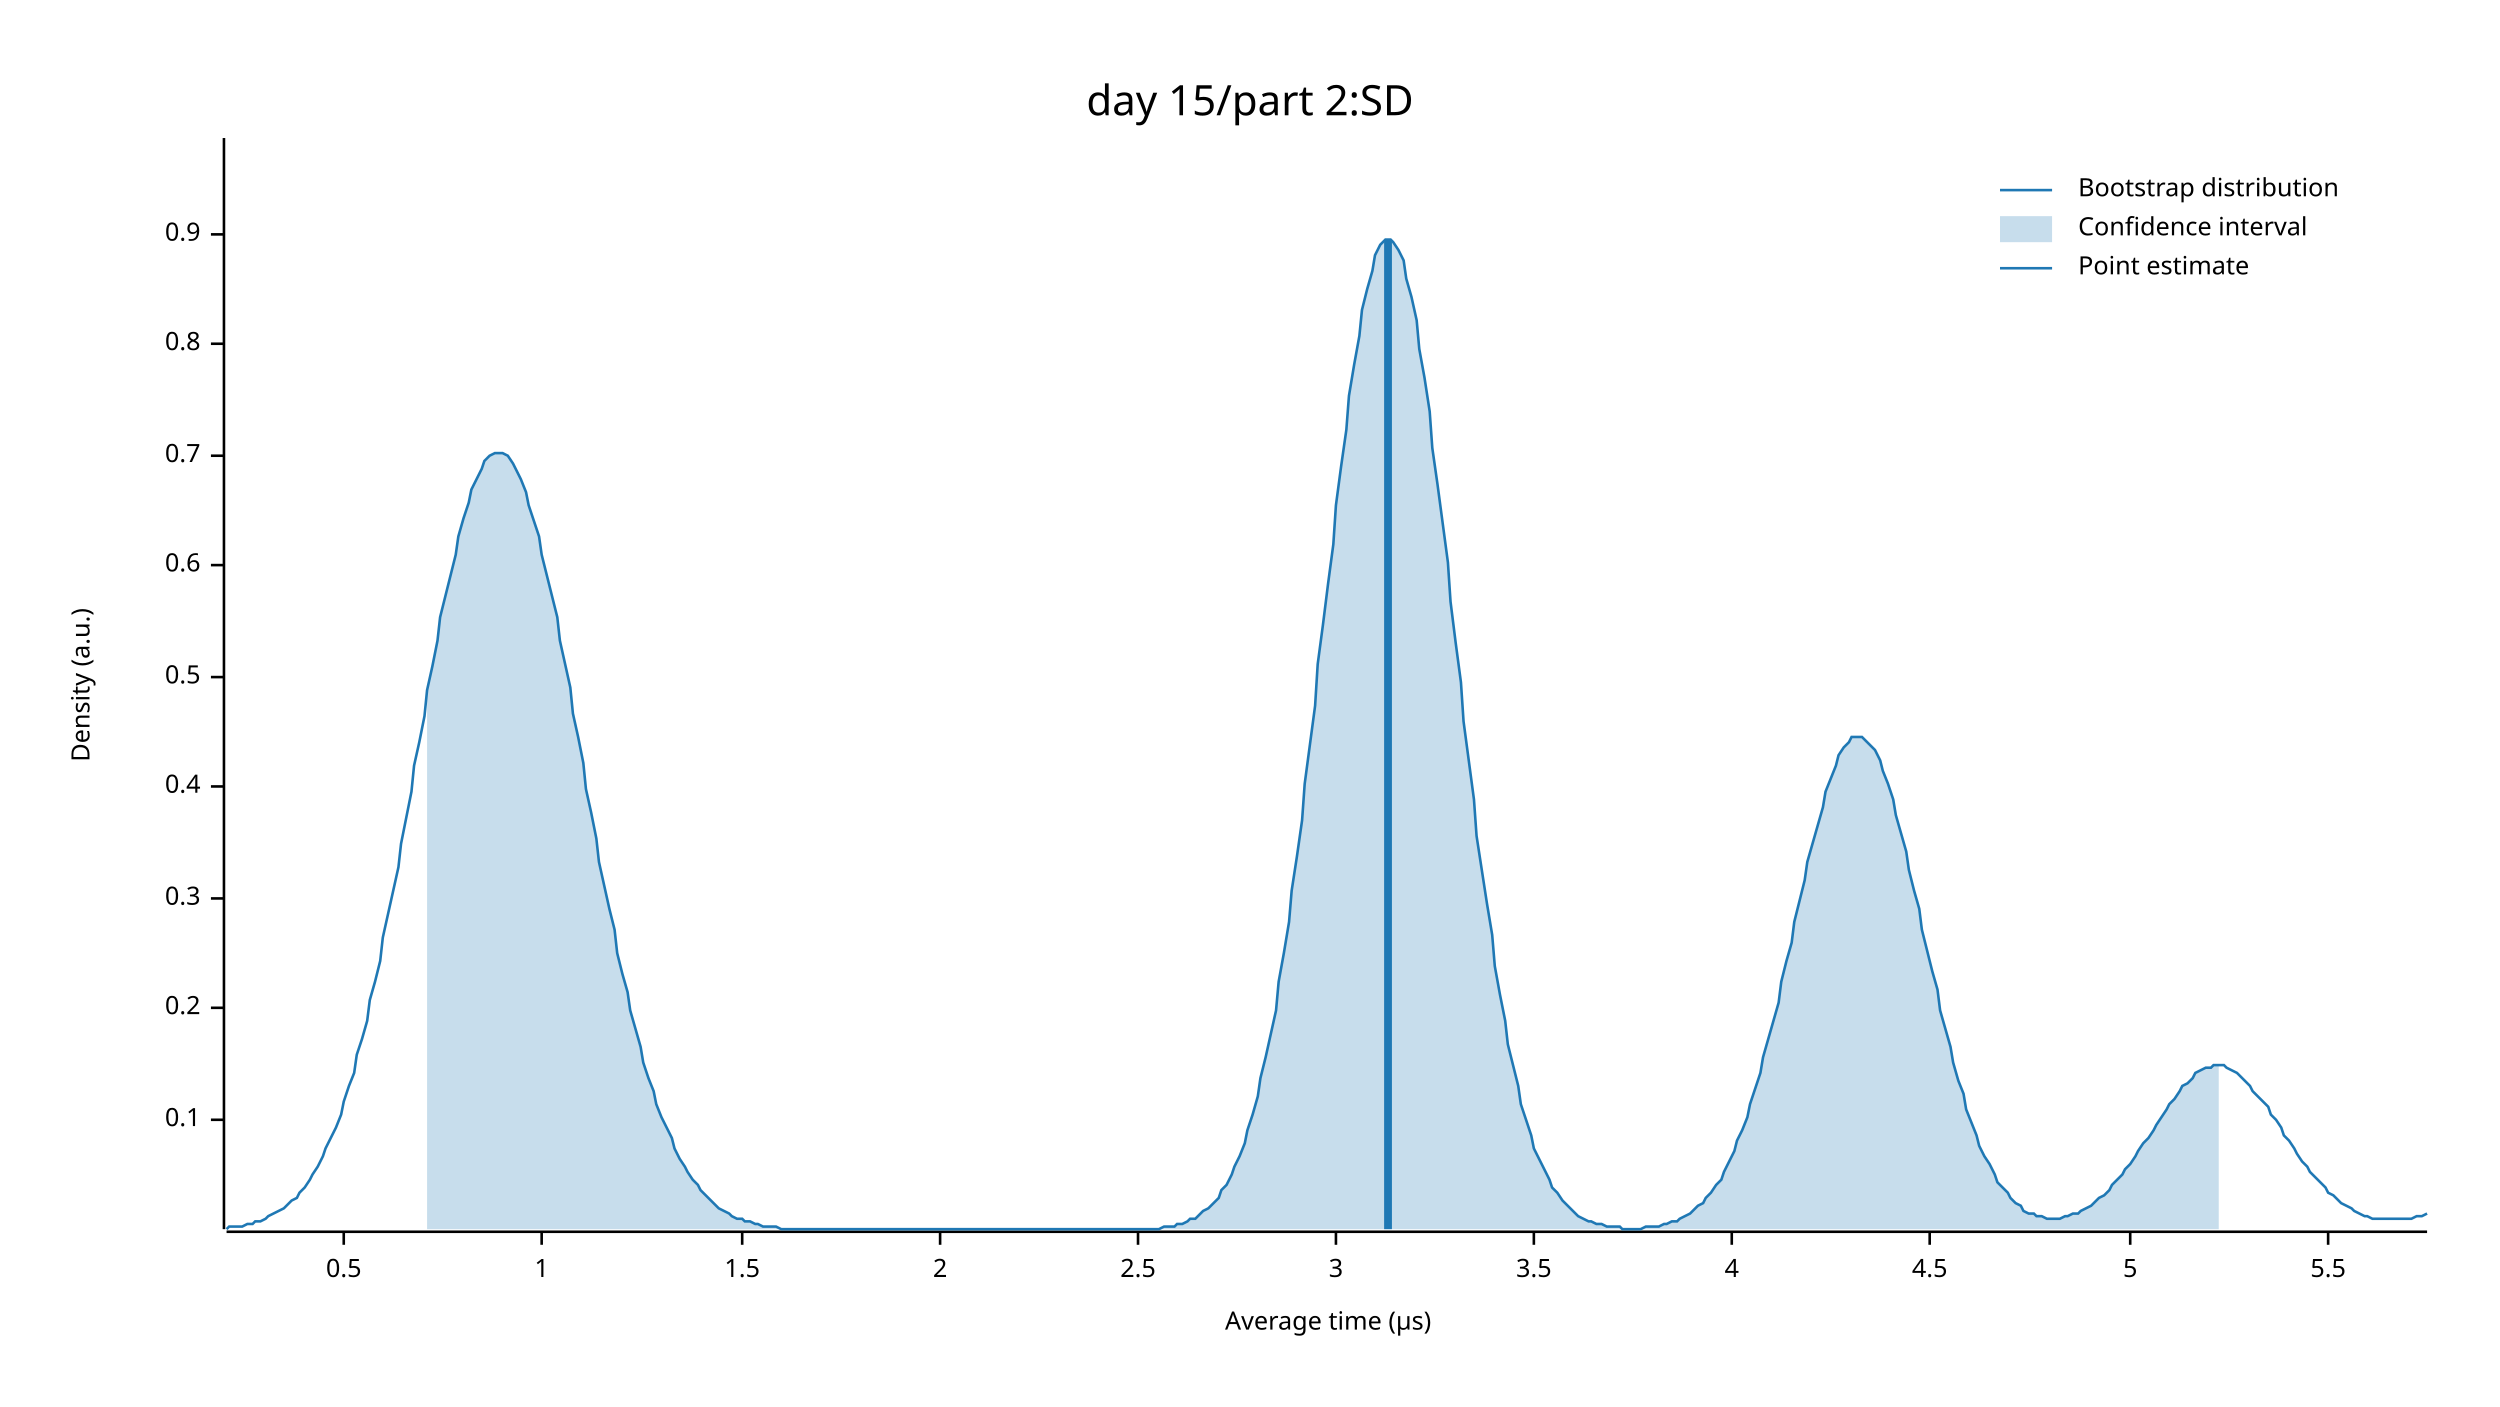
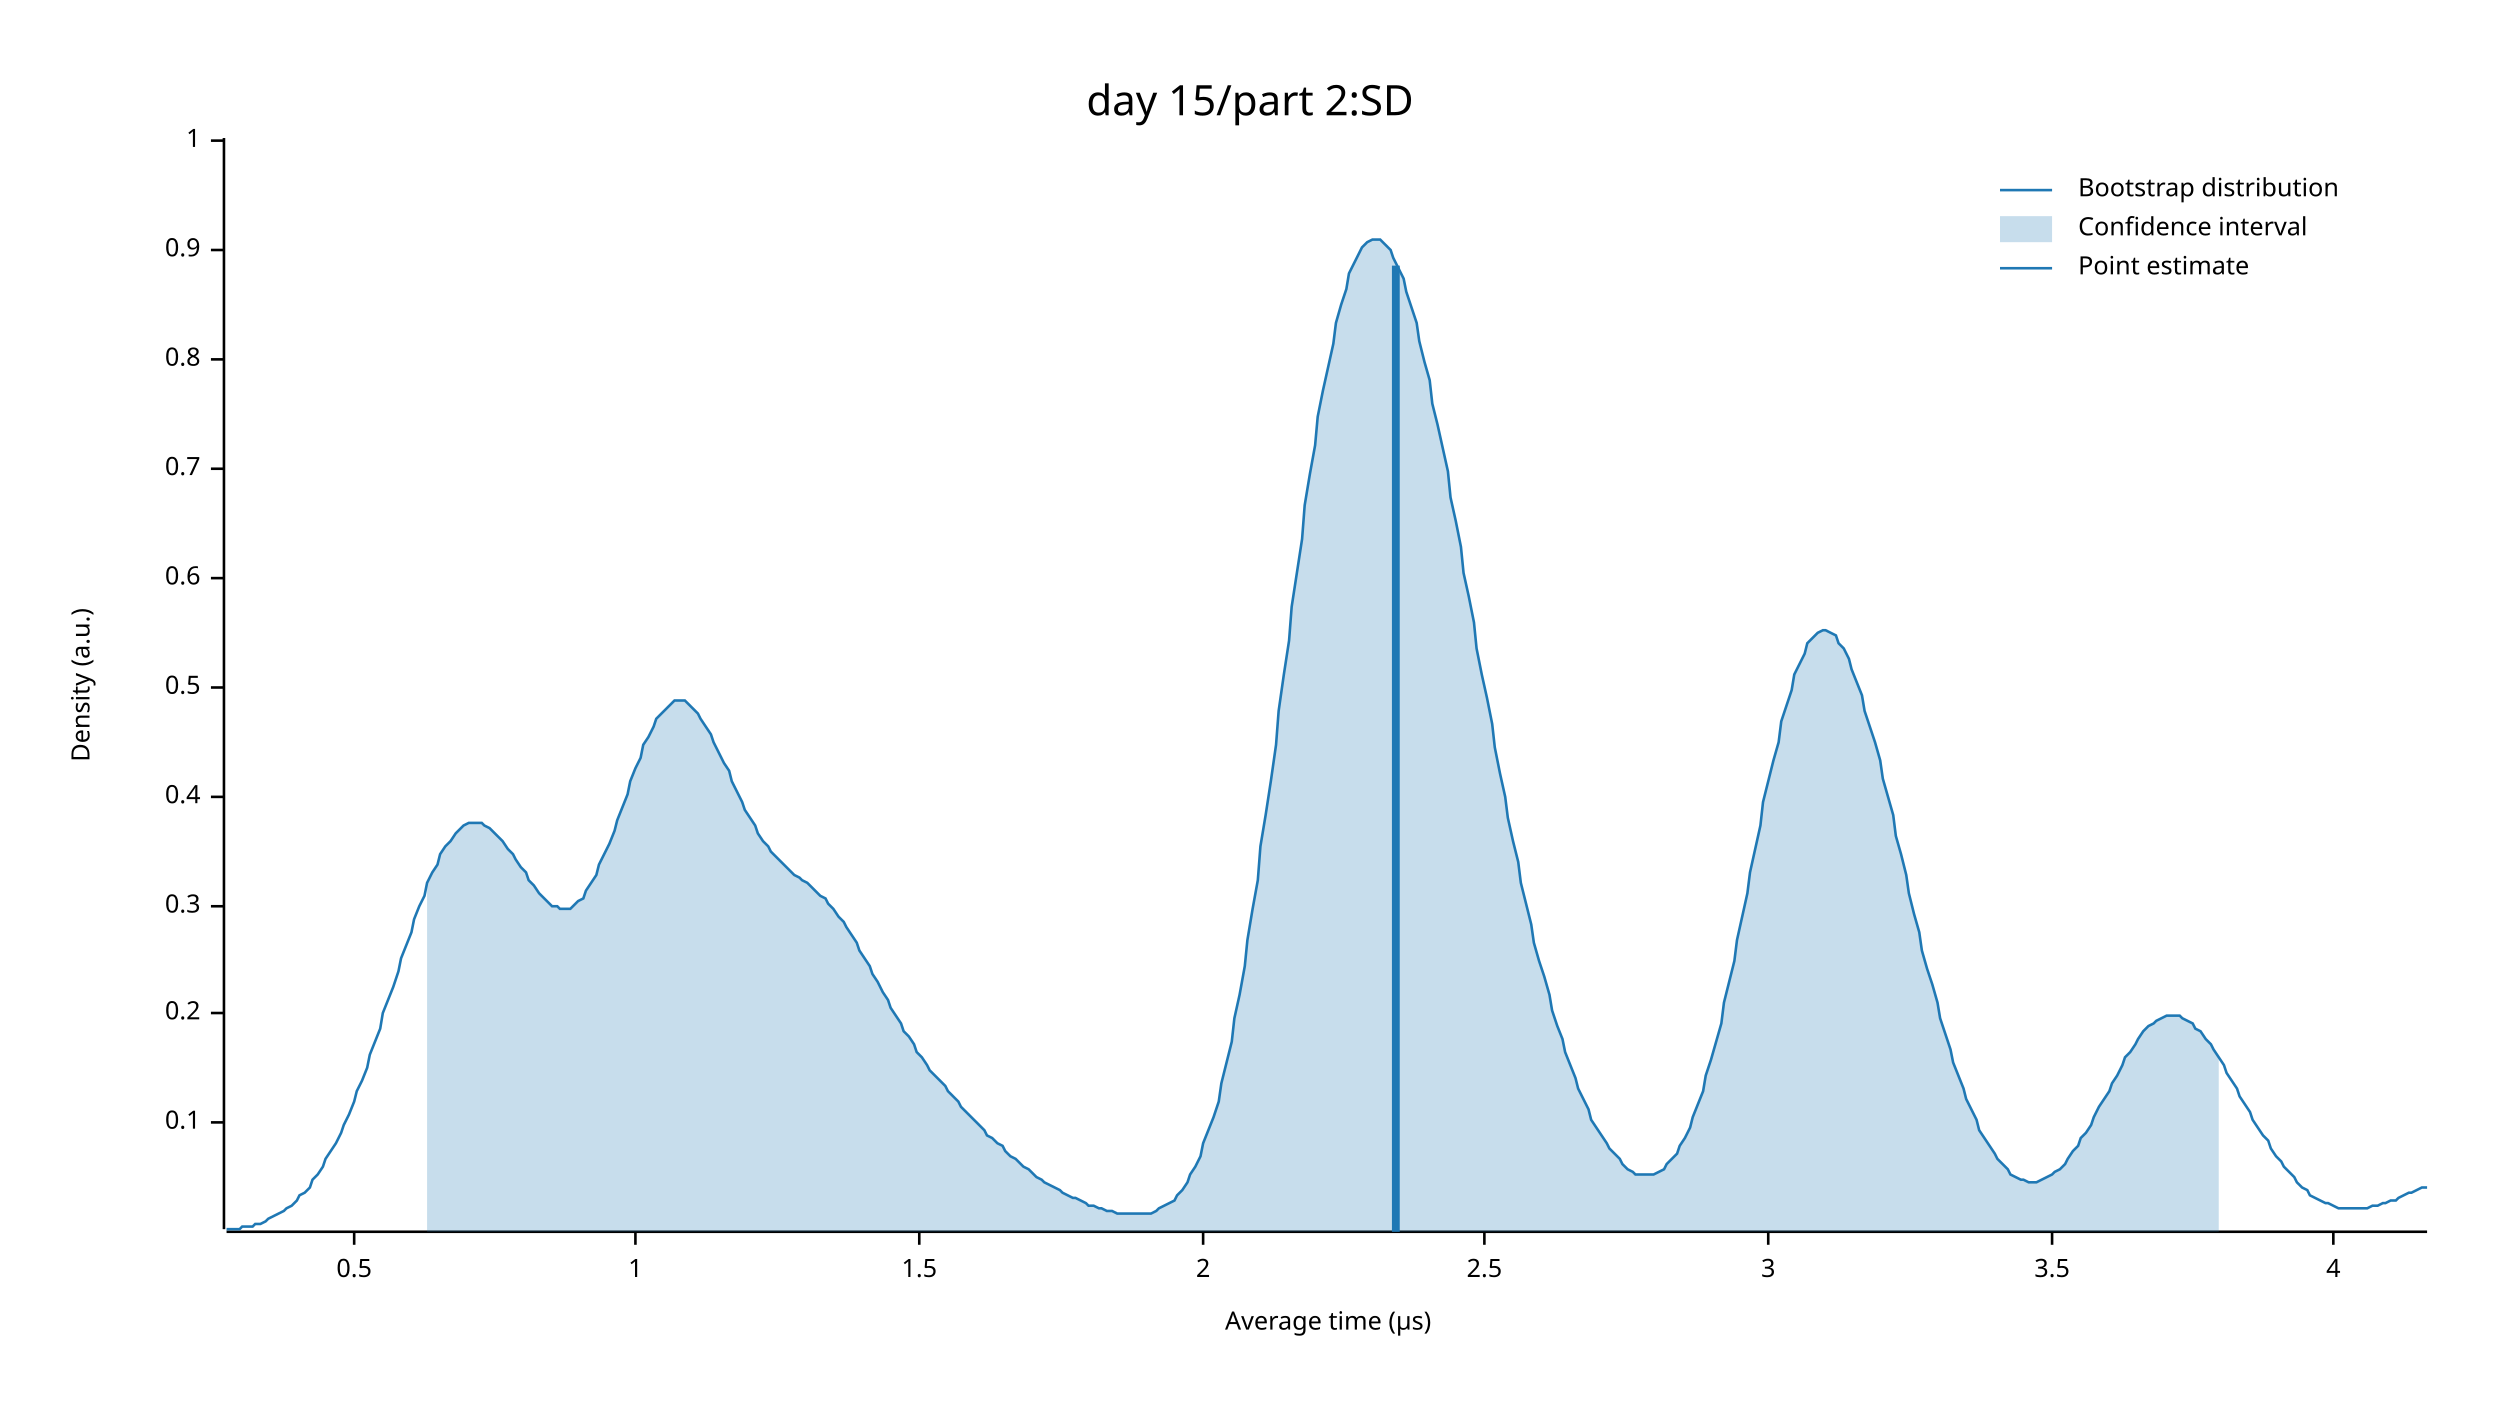
<svg xmlns="http://www.w3.org/2000/svg" width="960" height="540" viewBox="0 0 960 540">
  <text x="480" y="32" dy="0.76em" text-anchor="middle" font-family="sans-serif" font-size="16.129" opacity="1" fill="#000000">
day 15/part 2:SD
</text>
  <text x="27" y="263" dy="0.76em" text-anchor="middle" font-family="sans-serif" font-size="9.677" opacity="1" fill="#000000" transform="rotate(270, 27, 263)">
Density (a.u.)
</text>
  <text x="510" y="513" dy="-0.5ex" text-anchor="middle" font-family="sans-serif" font-size="9.677" opacity="1" fill="#000000">
Average time (µs)
</text>
  <polyline fill="none" opacity="1" stroke="#000000" stroke-width="1" points="86,53 86,472 " />
-   <text x="77" y="430" dy="0.5ex" text-anchor="end" font-family="sans-serif" font-size="9.677" opacity="1" fill="#000000">
+   <text x="77" y="431" dy="0.5ex" text-anchor="end" font-family="sans-serif" font-size="9.677" opacity="1" fill="#000000">
0.1
</text>
-   <polyline fill="none" opacity="1" stroke="#000000" stroke-width="1" points="81,430 86,430 " />
-   <text x="77" y="387" dy="0.5ex" text-anchor="end" font-family="sans-serif" font-size="9.677" opacity="1" fill="#000000">
+   <polyline fill="none" opacity="1" stroke="#000000" stroke-width="1" points="81,431 86,431 " />
+   <text x="77" y="389" dy="0.5ex" text-anchor="end" font-family="sans-serif" font-size="9.677" opacity="1" fill="#000000">
0.2
</text>
-   <polyline fill="none" opacity="1" stroke="#000000" stroke-width="1" points="81,387 86,387 " />
-   <text x="77" y="345" dy="0.5ex" text-anchor="end" font-family="sans-serif" font-size="9.677" opacity="1" fill="#000000">
+   <polyline fill="none" opacity="1" stroke="#000000" stroke-width="1" points="81,389 86,389 " />
+   <text x="77" y="348" dy="0.5ex" text-anchor="end" font-family="sans-serif" font-size="9.677" opacity="1" fill="#000000">
0.3
</text>
-   <polyline fill="none" opacity="1" stroke="#000000" stroke-width="1" points="81,345 86,345 " />
-   <text x="77" y="302" dy="0.5ex" text-anchor="end" font-family="sans-serif" font-size="9.677" opacity="1" fill="#000000">
+   <polyline fill="none" opacity="1" stroke="#000000" stroke-width="1" points="81,348 86,348 " />
+   <text x="77" y="306" dy="0.5ex" text-anchor="end" font-family="sans-serif" font-size="9.677" opacity="1" fill="#000000">
0.4
</text>
-   <polyline fill="none" opacity="1" stroke="#000000" stroke-width="1" points="81,302 86,302 " />
-   <text x="77" y="260" dy="0.5ex" text-anchor="end" font-family="sans-serif" font-size="9.677" opacity="1" fill="#000000">
+   <polyline fill="none" opacity="1" stroke="#000000" stroke-width="1" points="81,306 86,306 " />
+   <text x="77" y="264" dy="0.5ex" text-anchor="end" font-family="sans-serif" font-size="9.677" opacity="1" fill="#000000">
0.5
</text>
-   <polyline fill="none" opacity="1" stroke="#000000" stroke-width="1" points="81,260 86,260 " />
-   <text x="77" y="217" dy="0.5ex" text-anchor="end" font-family="sans-serif" font-size="9.677" opacity="1" fill="#000000">
+   <polyline fill="none" opacity="1" stroke="#000000" stroke-width="1" points="81,264 86,264 " />
+   <text x="77" y="222" dy="0.5ex" text-anchor="end" font-family="sans-serif" font-size="9.677" opacity="1" fill="#000000">
0.6
</text>
-   <polyline fill="none" opacity="1" stroke="#000000" stroke-width="1" points="81,217 86,217 " />
-   <text x="77" y="175" dy="0.5ex" text-anchor="end" font-family="sans-serif" font-size="9.677" opacity="1" fill="#000000">
+   <polyline fill="none" opacity="1" stroke="#000000" stroke-width="1" points="81,222 86,222 " />
+   <text x="77" y="180" dy="0.5ex" text-anchor="end" font-family="sans-serif" font-size="9.677" opacity="1" fill="#000000">
0.7
</text>
-   <polyline fill="none" opacity="1" stroke="#000000" stroke-width="1" points="81,175 86,175 " />
-   <text x="77" y="132" dy="0.5ex" text-anchor="end" font-family="sans-serif" font-size="9.677" opacity="1" fill="#000000">
+   <polyline fill="none" opacity="1" stroke="#000000" stroke-width="1" points="81,180 86,180 " />
+   <text x="77" y="138" dy="0.5ex" text-anchor="end" font-family="sans-serif" font-size="9.677" opacity="1" fill="#000000">
0.8
</text>
-   <polyline fill="none" opacity="1" stroke="#000000" stroke-width="1" points="81,132 86,132 " />
-   <text x="77" y="90" dy="0.5ex" text-anchor="end" font-family="sans-serif" font-size="9.677" opacity="1" fill="#000000">
+   <polyline fill="none" opacity="1" stroke="#000000" stroke-width="1" points="81,138 86,138 " />
+   <text x="77" y="96" dy="0.5ex" text-anchor="end" font-family="sans-serif" font-size="9.677" opacity="1" fill="#000000">
0.9
</text>
-   <polyline fill="none" opacity="1" stroke="#000000" stroke-width="1" points="81,90 86,90 " />
+   <polyline fill="none" opacity="1" stroke="#000000" stroke-width="1" points="81,96 86,96 " />
+   <text x="77" y="54" dy="0.5ex" text-anchor="end" font-family="sans-serif" font-size="9.677" opacity="1" fill="#000000">
+ 1
+ </text>
+   <polyline fill="none" opacity="1" stroke="#000000" stroke-width="1" points="81,54 86,54 " />
  <polyline fill="none" opacity="1" stroke="#000000" stroke-width="1" points="87,473 932,473 " />
-   <text x="132" y="483" dy="0.76em" text-anchor="middle" font-family="sans-serif" font-size="9.677" opacity="1" fill="#000000">
+   <text x="136" y="483" dy="0.76em" text-anchor="middle" font-family="sans-serif" font-size="9.677" opacity="1" fill="#000000">
0.5
</text>
-   <polyline fill="none" opacity="1" stroke="#000000" stroke-width="1" points="132,473 132,478 " />
-   <text x="208" y="483" dy="0.76em" text-anchor="middle" font-family="sans-serif" font-size="9.677" opacity="1" fill="#000000">
+   <polyline fill="none" opacity="1" stroke="#000000" stroke-width="1" points="136,473 136,478 " />
+   <text x="244" y="483" dy="0.76em" text-anchor="middle" font-family="sans-serif" font-size="9.677" opacity="1" fill="#000000">
1
</text>
-   <polyline fill="none" opacity="1" stroke="#000000" stroke-width="1" points="208,473 208,478 " />
-   <text x="285" y="483" dy="0.76em" text-anchor="middle" font-family="sans-serif" font-size="9.677" opacity="1" fill="#000000">
+   <polyline fill="none" opacity="1" stroke="#000000" stroke-width="1" points="244,473 244,478 " />
+   <text x="353" y="483" dy="0.76em" text-anchor="middle" font-family="sans-serif" font-size="9.677" opacity="1" fill="#000000">
1.5
</text>
-   <polyline fill="none" opacity="1" stroke="#000000" stroke-width="1" points="285,473 285,478 " />
-   <text x="361" y="483" dy="0.76em" text-anchor="middle" font-family="sans-serif" font-size="9.677" opacity="1" fill="#000000">
+   <polyline fill="none" opacity="1" stroke="#000000" stroke-width="1" points="353,473 353,478 " />
+   <text x="462" y="483" dy="0.76em" text-anchor="middle" font-family="sans-serif" font-size="9.677" opacity="1" fill="#000000">
2
</text>
-   <polyline fill="none" opacity="1" stroke="#000000" stroke-width="1" points="361,473 361,478 " />
-   <text x="437" y="483" dy="0.76em" text-anchor="middle" font-family="sans-serif" font-size="9.677" opacity="1" fill="#000000">
+   <polyline fill="none" opacity="1" stroke="#000000" stroke-width="1" points="462,473 462,478 " />
+   <text x="570" y="483" dy="0.76em" text-anchor="middle" font-family="sans-serif" font-size="9.677" opacity="1" fill="#000000">
2.5
</text>
-   <polyline fill="none" opacity="1" stroke="#000000" stroke-width="1" points="437,473 437,478 " />
-   <text x="513" y="483" dy="0.76em" text-anchor="middle" font-family="sans-serif" font-size="9.677" opacity="1" fill="#000000">
+   <polyline fill="none" opacity="1" stroke="#000000" stroke-width="1" points="570,473 570,478 " />
+   <text x="679" y="483" dy="0.76em" text-anchor="middle" font-family="sans-serif" font-size="9.677" opacity="1" fill="#000000">
3
</text>
-   <polyline fill="none" opacity="1" stroke="#000000" stroke-width="1" points="513,473 513,478 " />
-   <text x="589" y="483" dy="0.76em" text-anchor="middle" font-family="sans-serif" font-size="9.677" opacity="1" fill="#000000">
+   <polyline fill="none" opacity="1" stroke="#000000" stroke-width="1" points="679,473 679,478 " />
+   <text x="788" y="483" dy="0.76em" text-anchor="middle" font-family="sans-serif" font-size="9.677" opacity="1" fill="#000000">
3.5
</text>
-   <polyline fill="none" opacity="1" stroke="#000000" stroke-width="1" points="589,473 589,478 " />
-   <text x="665" y="483" dy="0.76em" text-anchor="middle" font-family="sans-serif" font-size="9.677" opacity="1" fill="#000000">
+   <polyline fill="none" opacity="1" stroke="#000000" stroke-width="1" points="788,473 788,478 " />
+   <text x="896" y="483" dy="0.76em" text-anchor="middle" font-family="sans-serif" font-size="9.677" opacity="1" fill="#000000">
4
</text>
-   <polyline fill="none" opacity="1" stroke="#000000" stroke-width="1" points="665,473 665,478 " />
-   <text x="741" y="483" dy="0.76em" text-anchor="middle" font-family="sans-serif" font-size="9.677" opacity="1" fill="#000000">
- 4.5
- </text>
-   <polyline fill="none" opacity="1" stroke="#000000" stroke-width="1" points="741,473 741,478 " />
-   <text x="818" y="483" dy="0.76em" text-anchor="middle" font-family="sans-serif" font-size="9.677" opacity="1" fill="#000000">
- 5
- </text>
-   <polyline fill="none" opacity="1" stroke="#000000" stroke-width="1" points="818,473 818,478 " />
-   <text x="894" y="483" dy="0.76em" text-anchor="middle" font-family="sans-serif" font-size="9.677" opacity="1" fill="#000000">
- 5.5
- </text>
-   <polyline fill="none" opacity="1" stroke="#000000" stroke-width="1" points="894,473 894,478 " />
-   <polyline fill="none" opacity="1" stroke="#1F78B4" stroke-width="1" points="87,472 88,471 90,471 92,471 93,471 95,470 97,470 98,469 100,469 102,468 103,467 105,466 107,465 109,464 110,463 112,461 114,460 115,458 117,456 119,453 120,451 122,448 124,444 125,441 127,437 129,433 131,428 132,423 134,417 136,412 137,405 139,399 141,392 142,384 144,377 146,369 147,360 149,351 151,342 153,333 154,324 156,314 158,304 159,294 161,285 163,275 164,265 166,256 168,246 169,237 171,229 173,221 175,213 176,206 178,199 180,193 181,188 183,184 185,180 186,177 188,175 190,174 191,174 193,174 195,175 197,178 198,180 200,184 202,189 203,194 205,200 207,206 208,213 210,221 212,229 214,237 215,246 217,255 219,264 220,274 222,283 224,293 225,303 227,312 229,322 230,331 232,340 234,349 236,357 237,366 239,374 241,381 242,388 244,395 246,402 247,408 249,414 251,419 252,424 254,429 256,433 258,437 259,441 261,445 263,448 264,450 266,453 268,455 269,457 271,459 273,461 274,462 276,464 278,465 280,466 281,467 283,468 285,468 286,469 288,469 290,470 291,470 293,471 295,471 296,471 298,471 300,472 302,472 303,472 305,472 307,472 308,472 310,472 312,472 313,472 315,472 317,472 318,472 320,472 322,472 324,472 325,472 327,472 329,472 330,472 332,472 334,472 335,472 337,472 339,472 341,472 342,472 344,472 346,472 347,472 349,472 351,472 352,472 354,472 356,472 357,472 359,472 361,472 363,472 364,472 366,472 368,472 369,472 371,472 373,472 374,472 376,472 378,472 379,472 381,472 383,472 385,472 386,472 388,472 390,472 391,472 393,472 395,472 396,472 398,472 400,472 401,472 403,472 405,472 407,472 408,472 410,472 412,472 413,472 415,472 417,472 418,472 420,472 422,472 423,472 425,472 427,472 429,472 430,472 432,472 434,472 435,472 437,472 439,472 440,472 442,472 444,472 445,472 447,471 449,471 451,471 452,470 454,470 456,469 457,468 459,468 461,466 462,465 464,464 466,462 468,460 469,457 471,455 473,451 474,448 476,444 478,439 479,434 481,428 483,421 484,414 486,406 488,397 490,388 491,377 493,366 495,354 496,342 498,329 500,315 501,301 503,286 505,271 506,255 508,240 510,224 512,209 513,194 515,179 517,165 518,152 520,140 522,129 523,119 525,111 527,104 528,98 530,94 532,92 534,92 535,93 537,96 539,100 540,107 542,114 544,123 545,134 547,145 549,158 550,172 552,186 554,201 556,216 557,231 559,247 561,262 562,277 564,292 566,307 567,321 569,334 571,347 573,359 574,371 576,382 578,392 579,401 581,409 583,417 584,424 586,430 588,436 589,441 591,445 593,449 595,453 596,456 598,458 600,461 601,462 603,464 605,466 606,467 608,468 610,469 611,469 613,470 615,470 617,471 618,471 620,471 622,471 623,472 625,472 627,472 628,472 630,472 632,471 633,471 635,471 637,471 639,470 640,470 642,469 644,469 645,468 647,467 649,466 650,465 652,463 654,462 655,460 657,458 659,455 661,453 662,450 664,446 666,442 667,438 669,434 671,429 672,424 674,418 676,412 677,406 679,399 681,392 683,385 684,377 686,369 688,362 689,354 691,346 693,338 694,331 696,324 698,317 700,310 701,304 703,299 705,294 706,290 708,287 710,285 711,283 713,283 715,283 716,284 718,286 720,288 722,292 723,296 725,301 727,307 728,313 730,320 732,327 733,334 735,342 737,349 738,357 740,365 742,373 744,380 745,388 747,395 749,402 750,408 752,415 754,420 755,426 757,431 759,436 760,440 762,444 764,447 766,451 767,454 769,456 771,458 772,460 774,462 776,463 777,465 779,466 781,466 782,467 784,467 786,468 788,468 789,468 791,468 793,467 794,467 796,466 798,466 799,465 801,464 803,463 804,462 806,460 808,459 810,457 811,455 813,453 815,451 816,449 818,447 820,444 821,442 823,439 825,437 827,434 828,432 830,429 832,426 833,424 835,422 837,419 838,417 840,416 842,414 843,412 845,411 847,410 849,410 850,409 852,409 854,409 855,410 857,411 859,412 860,413 862,415 864,417 865,419 867,421 869,423 871,425 872,428 874,430 876,433 877,436 879,438 881,441 882,443 884,446 886,448 887,450 889,452 891,454 893,456 894,458 896,459 898,461 899,462 901,463 903,464 904,465 906,466 908,467 909,467 911,468 913,468 915,468 916,468 918,468 920,468 921,468 923,468 925,468 926,468 928,467 930,467 932,466 " />
-   <polygon opacity="0.25" fill="#1F78B4" points="164,265 166,256 168,246 169,237 171,229 173,221 175,213 176,206 178,199 180,193 181,188 183,184 185,180 186,177 188,175 190,174 191,174 193,174 195,175 197,178 198,180 200,184 202,189 203,194 205,200 207,206 208,213 210,221 212,229 214,237 215,246 217,255 219,264 220,274 222,283 224,293 225,303 227,312 229,322 230,331 232,340 234,349 236,357 237,366 239,374 241,381 242,388 244,395 246,402 247,408 249,414 251,419 252,424 254,429 256,433 258,437 259,441 261,445 263,448 264,450 266,453 268,455 269,457 271,459 273,461 274,462 276,464 278,465 280,466 281,467 283,468 285,468 286,469 288,469 290,470 291,470 293,471 295,471 296,471 298,471 300,472 302,472 303,472 305,472 307,472 308,472 310,472 312,472 313,472 315,472 317,472 318,472 320,472 322,472 324,472 325,472 327,472 329,472 330,472 332,472 334,472 335,472 337,472 339,472 341,472 342,472 344,472 346,472 347,472 349,472 351,472 352,472 354,472 356,472 357,472 359,472 361,472 363,472 364,472 366,472 368,472 369,472 371,472 373,472 374,472 376,472 378,472 379,472 381,472 383,472 385,472 386,472 388,472 390,472 391,472 393,472 395,472 396,472 398,472 400,472 401,472 403,472 405,472 407,472 408,472 410,472 412,472 413,472 415,472 417,472 418,472 420,472 422,472 423,472 425,472 427,472 429,472 430,472 432,472 434,472 435,472 437,472 439,472 440,472 442,472 444,472 445,472 447,471 449,471 451,471 452,470 454,470 456,469 457,468 459,468 461,466 462,465 464,464 466,462 468,460 469,457 471,455 473,451 474,448 476,444 478,439 479,434 481,428 483,421 484,414 486,406 488,397 490,388 491,377 493,366 495,354 496,342 498,329 500,315 501,301 503,286 505,271 506,255 508,240 510,224 512,209 513,194 515,179 517,165 518,152 520,140 522,129 523,119 525,111 527,104 528,98 530,94 532,92 534,92 535,93 537,96 539,100 540,107 542,114 544,123 545,134 547,145 549,158 550,172 552,186 554,201 556,216 557,231 559,247 561,262 562,277 564,292 566,307 567,321 569,334 571,347 573,359 574,371 576,382 578,392 579,401 581,409 583,417 584,424 586,430 588,436 589,441 591,445 593,449 595,453 596,456 598,458 600,461 601,462 603,464 605,466 606,467 608,468 610,469 611,469 613,470 615,470 617,471 618,471 620,471 622,471 623,472 625,472 627,472 628,472 630,472 632,471 633,471 635,471 637,471 639,470 640,470 642,469 644,469 645,468 647,467 649,466 650,465 652,463 654,462 655,460 657,458 659,455 661,453 662,450 664,446 666,442 667,438 669,434 671,429 672,424 674,418 676,412 677,406 679,399 681,392 683,385 684,377 686,369 688,362 689,354 691,346 693,338 694,331 696,324 698,317 700,310 701,304 703,299 705,294 706,290 708,287 710,285 711,283 713,283 715,283 716,284 718,286 720,288 722,292 723,296 725,301 727,307 728,313 730,320 732,327 733,334 735,342 737,349 738,357 740,365 742,373 744,380 745,388 747,395 749,402 750,408 752,415 754,420 755,426 757,431 759,436 760,440 762,444 764,447 766,451 767,454 769,456 771,458 772,460 774,462 776,463 777,465 779,466 781,466 782,467 784,467 786,468 788,468 789,468 791,468 793,467 794,467 796,466 798,466 799,465 801,464 803,463 804,462 806,460 808,459 810,457 811,455 813,453 815,451 816,449 818,447 820,444 821,442 823,439 825,437 827,434 828,432 830,429 832,426 833,424 835,422 837,419 838,417 840,416 842,414 843,412 845,411 847,410 849,410 850,409 852,409 852,472 164,472 " />
-   <polyline fill="none" opacity="1" stroke="#1F78B4" stroke-width="3" points="533,472 533,92 " />
+   <polyline fill="none" opacity="1" stroke="#000000" stroke-width="1" points="896,473 896,478 " />
+   <polyline fill="none" opacity="1" stroke="#1F78B4" stroke-width="1" points="87,472 88,472 90,472 92,472 93,471 95,471 97,471 98,470 100,470 102,469 103,468 105,467 107,466 109,465 110,464 112,463 114,461 115,459 117,458 119,456 120,453 122,451 124,448 125,445 127,442 129,439 131,435 132,432 134,428 136,423 137,419 139,415 141,410 142,405 144,400 146,395 147,389 149,384 151,379 153,373 154,368 156,363 158,358 159,353 161,348 163,344 164,339 166,335 168,332 169,328 171,325 173,323 175,320 176,319 178,317 180,316 181,316 183,316 185,316 186,317 188,318 190,320 191,321 193,323 195,326 197,328 198,330 200,333 202,335 203,338 205,340 207,343 208,344 210,346 212,348 214,348 215,349 217,349 219,349 220,348 222,346 224,345 225,342 227,339 229,336 230,332 232,328 234,324 236,319 237,315 239,310 241,305 242,300 244,295 246,291 247,286 249,283 251,279 252,276 254,274 256,272 258,270 259,269 261,269 263,269 264,270 266,272 268,274 269,276 271,279 273,282 274,285 276,289 278,293 280,296 281,300 283,304 285,308 286,311 288,314 290,317 291,320 293,323 295,325 296,327 298,329 300,331 302,333 303,334 305,336 307,337 308,338 310,339 312,341 313,342 315,344 317,345 318,347 320,349 322,352 324,354 325,356 327,359 329,362 330,365 332,368 334,371 335,374 337,377 339,381 341,384 342,387 344,390 346,393 347,396 349,398 351,401 352,404 354,406 356,409 357,411 359,413 361,415 363,417 364,419 366,421 368,423 369,425 371,427 373,429 374,430 376,432 378,434 379,436 381,437 383,439 385,440 386,442 388,444 390,445 391,446 393,448 395,449 396,450 398,452 400,453 401,454 403,455 405,456 407,457 408,458 410,459 412,460 413,460 415,461 417,462 418,463 420,463 422,464 423,464 425,465 427,465 429,466 430,466 432,466 434,466 435,466 437,466 439,466 440,466 442,466 444,465 445,464 447,463 449,462 451,461 452,459 454,457 456,454 457,451 459,448 461,444 462,439 464,434 466,429 468,423 469,416 471,408 473,400 474,391 476,382 478,371 479,361 481,349 483,338 484,325 486,313 488,300 490,286 491,273 493,259 495,246 496,233 498,220 500,207 501,194 503,182 505,171 506,160 508,150 510,141 512,132 513,124 515,117 517,111 518,105 520,101 522,97 523,95 525,93 527,92 528,92 530,92 532,94 534,96 535,99 537,103 539,107 540,112 542,118 544,124 545,131 547,139 549,146 550,155 552,163 554,172 556,181 557,191 559,200 561,210 562,220 564,229 566,239 567,249 569,259 571,268 573,278 574,287 576,297 578,306 579,314 581,323 583,331 584,339 586,347 588,355 589,362 591,369 593,375 595,382 596,388 598,394 600,399 601,404 603,409 605,414 606,418 608,422 610,426 611,430 613,433 615,436 617,439 618,441 620,443 622,445 623,447 625,449 627,450 628,451 630,451 632,451 633,451 635,451 637,450 639,449 640,447 642,445 644,443 645,440 647,437 649,433 650,429 652,424 654,419 655,413 657,407 659,400 661,393 662,385 664,377 666,369 667,361 669,352 671,343 672,335 674,326 676,317 677,308 679,300 681,292 683,285 684,277 686,271 688,265 689,259 691,255 693,251 694,247 696,245 698,243 700,242 701,242 703,243 705,244 706,247 708,249 710,253 711,257 713,262 715,267 716,273 718,279 720,285 722,292 723,299 725,306 727,313 728,321 730,328 732,336 733,343 735,351 737,358 738,365 740,372 742,378 744,385 745,391 747,397 749,403 750,408 752,413 754,418 755,422 757,426 759,430 760,434 762,437 764,440 766,443 767,445 769,447 771,449 772,451 774,452 776,453 777,453 779,454 781,454 782,454 784,453 786,452 788,451 789,450 791,449 793,447 794,445 796,442 798,440 799,437 801,435 803,432 804,429 806,425 808,422 810,419 811,416 813,413 815,409 816,406 818,404 820,401 821,399 823,396 825,394 827,393 828,392 830,391 832,390 833,390 835,390 837,390 838,391 840,392 842,393 843,395 845,396 847,399 849,401 850,403 852,406 854,409 855,412 857,415 859,418 860,421 862,424 864,427 865,430 867,433 869,436 871,438 872,441 874,444 876,446 877,448 879,450 881,452 882,454 884,456 886,457 887,459 889,460 891,461 893,462 894,462 896,463 898,464 899,464 901,464 903,464 904,464 906,464 908,464 909,464 911,463 913,463 915,462 916,462 918,461 920,461 921,460 923,459 925,458 926,458 928,457 930,456 932,456 " />
+   <polygon opacity="0.25" fill="#1F78B4" points="164,339 166,335 168,332 169,328 171,325 173,323 175,320 176,319 178,317 180,316 181,316 183,316 185,316 186,317 188,318 190,320 191,321 193,323 195,326 197,328 198,330 200,333 202,335 203,338 205,340 207,343 208,344 210,346 212,348 214,348 215,349 217,349 219,349 220,348 222,346 224,345 225,342 227,339 229,336 230,332 232,328 234,324 236,319 237,315 239,310 241,305 242,300 244,295 246,291 247,286 249,283 251,279 252,276 254,274 256,272 258,270 259,269 261,269 263,269 264,270 266,272 268,274 269,276 271,279 273,282 274,285 276,289 278,293 280,296 281,300 283,304 285,308 286,311 288,314 290,317 291,320 293,323 295,325 296,327 298,329 300,331 302,333 303,334 305,336 307,337 308,338 310,339 312,341 313,342 315,344 317,345 318,347 320,349 322,352 324,354 325,356 327,359 329,362 330,365 332,368 334,371 335,374 337,377 339,381 341,384 342,387 344,390 346,393 347,396 349,398 351,401 352,404 354,406 356,409 357,411 359,413 361,415 363,417 364,419 366,421 368,423 369,425 371,427 373,429 374,430 376,432 378,434 379,436 381,437 383,439 385,440 386,442 388,444 390,445 391,446 393,448 395,449 396,450 398,452 400,453 401,454 403,455 405,456 407,457 408,458 410,459 412,460 413,460 415,461 417,462 418,463 420,463 422,464 423,464 425,465 427,465 429,466 430,466 432,466 434,466 435,466 437,466 439,466 440,466 442,466 444,465 445,464 447,463 449,462 451,461 452,459 454,457 456,454 457,451 459,448 461,444 462,439 464,434 466,429 468,423 469,416 471,408 473,400 474,391 476,382 478,371 479,361 481,349 483,338 484,325 486,313 488,300 490,286 491,273 493,259 495,246 496,233 498,220 500,207 501,194 503,182 505,171 506,160 508,150 510,141 512,132 513,124 515,117 517,111 518,105 520,101 522,97 523,95 525,93 527,92 528,92 530,92 532,94 534,96 535,99 537,103 539,107 540,112 542,118 544,124 545,131 547,139 549,146 550,155 552,163 554,172 556,181 557,191 559,200 561,210 562,220 564,229 566,239 567,249 569,259 571,268 573,278 574,287 576,297 578,306 579,314 581,323 583,331 584,339 586,347 588,355 589,362 591,369 593,375 595,382 596,388 598,394 600,399 601,404 603,409 605,414 606,418 608,422 610,426 611,430 613,433 615,436 617,439 618,441 620,443 622,445 623,447 625,449 627,450 628,451 630,451 632,451 633,451 635,451 637,450 639,449 640,447 642,445 644,443 645,440 647,437 649,433 650,429 652,424 654,419 655,413 657,407 659,400 661,393 662,385 664,377 666,369 667,361 669,352 671,343 672,335 674,326 676,317 677,308 679,300 681,292 683,285 684,277 686,271 688,265 689,259 691,255 693,251 694,247 696,245 698,243 700,242 701,242 703,243 705,244 706,247 708,249 710,253 711,257 713,262 715,267 716,273 718,279 720,285 722,292 723,299 725,306 727,313 728,321 730,328 732,336 733,343 735,351 737,358 738,365 740,372 742,378 744,385 745,391 747,397 749,403 750,408 752,413 754,418 755,422 757,426 759,430 760,434 762,437 764,440 766,443 767,445 769,447 771,449 772,451 774,452 776,453 777,453 779,454 781,454 782,454 784,453 786,452 788,451 789,450 791,449 793,447 794,445 796,442 798,440 799,437 801,435 803,432 804,429 806,425 808,422 810,419 811,416 813,413 815,409 816,406 818,404 820,401 821,399 823,396 825,394 827,393 828,392 830,391 832,390 833,390 835,390 837,390 838,391 840,392 842,393 843,395 845,396 847,399 849,401 850,403 852,406 852,473 164,473 " />
+   <polyline fill="none" opacity="1" stroke="#1F78B4" stroke-width="3" points="536,473 536,102 " />
  <text x="798" y="68" dy="0.76em" text-anchor="start" font-family="sans-serif" font-size="9.677" opacity="1" fill="#000000">
Bootstrap distribution
</text>
  <text x="798" y="83" dy="0.76em" text-anchor="start" font-family="sans-serif" font-size="9.677" opacity="1" fill="#000000">
Confidence interval
</text>
  <text x="798" y="98" dy="0.76em" text-anchor="start" font-family="sans-serif" font-size="9.677" opacity="1" fill="#000000">
Point estimate
</text>
  <polyline fill="none" opacity="1" stroke="#1F78B4" stroke-width="1" points="768,73 788,73 " />
  <rect x="768" y="83" width="20" height="10" opacity="0.25" fill="#1F78B4" stroke="none" />
  <polyline fill="none" opacity="1" stroke="#1F78B4" stroke-width="1" points="768,103 788,103 " />
</svg>
